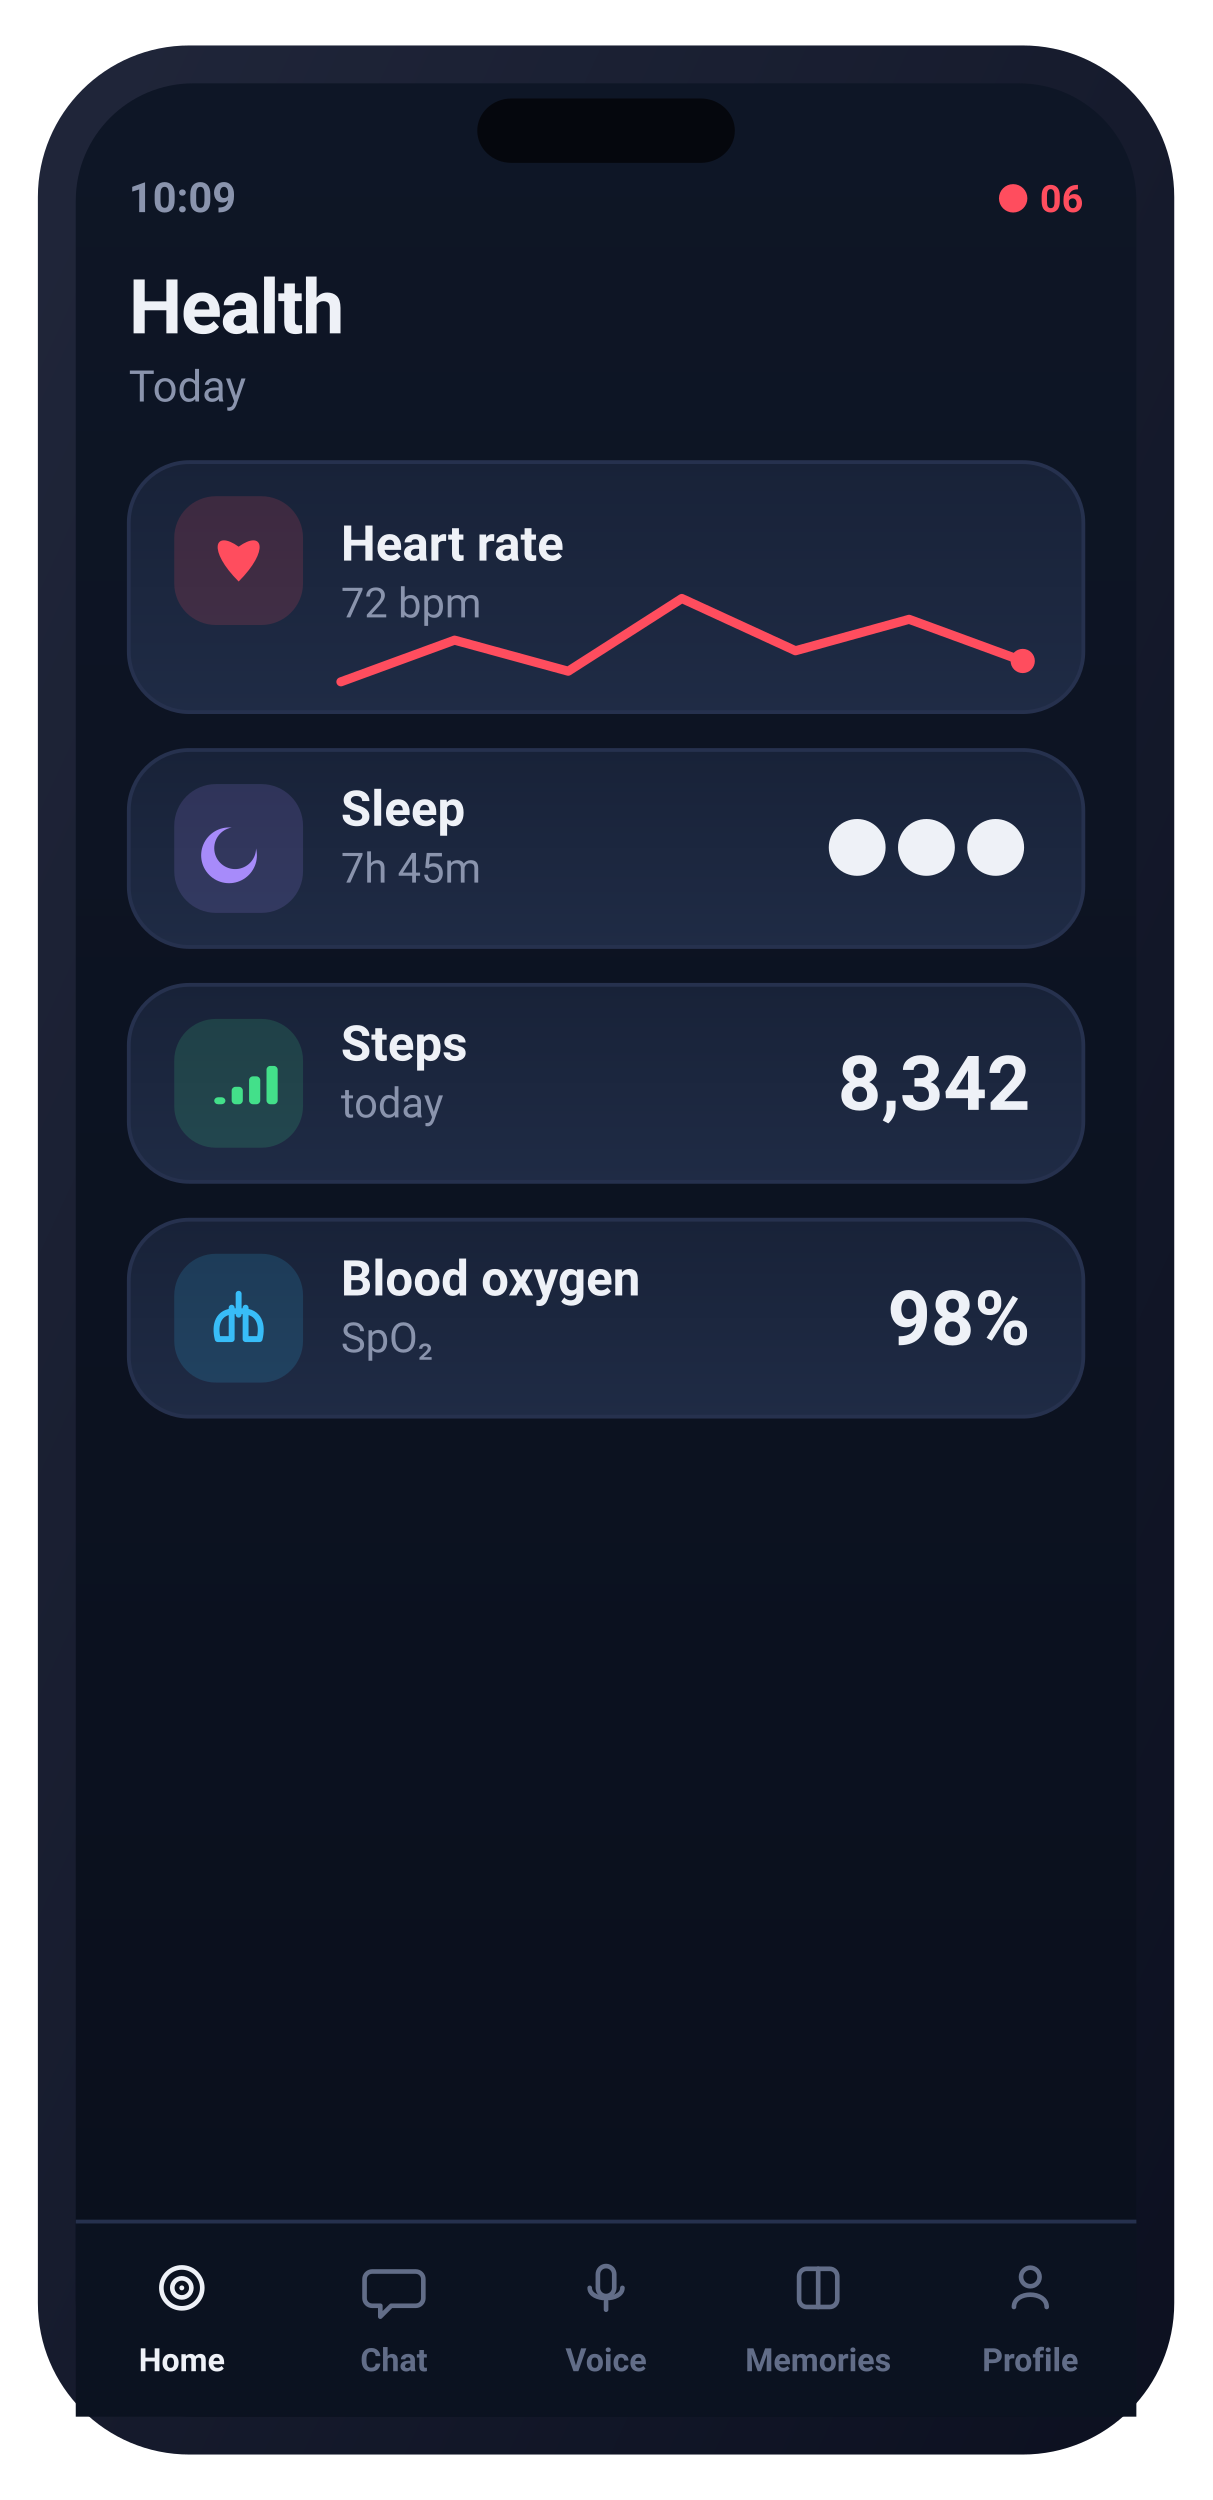
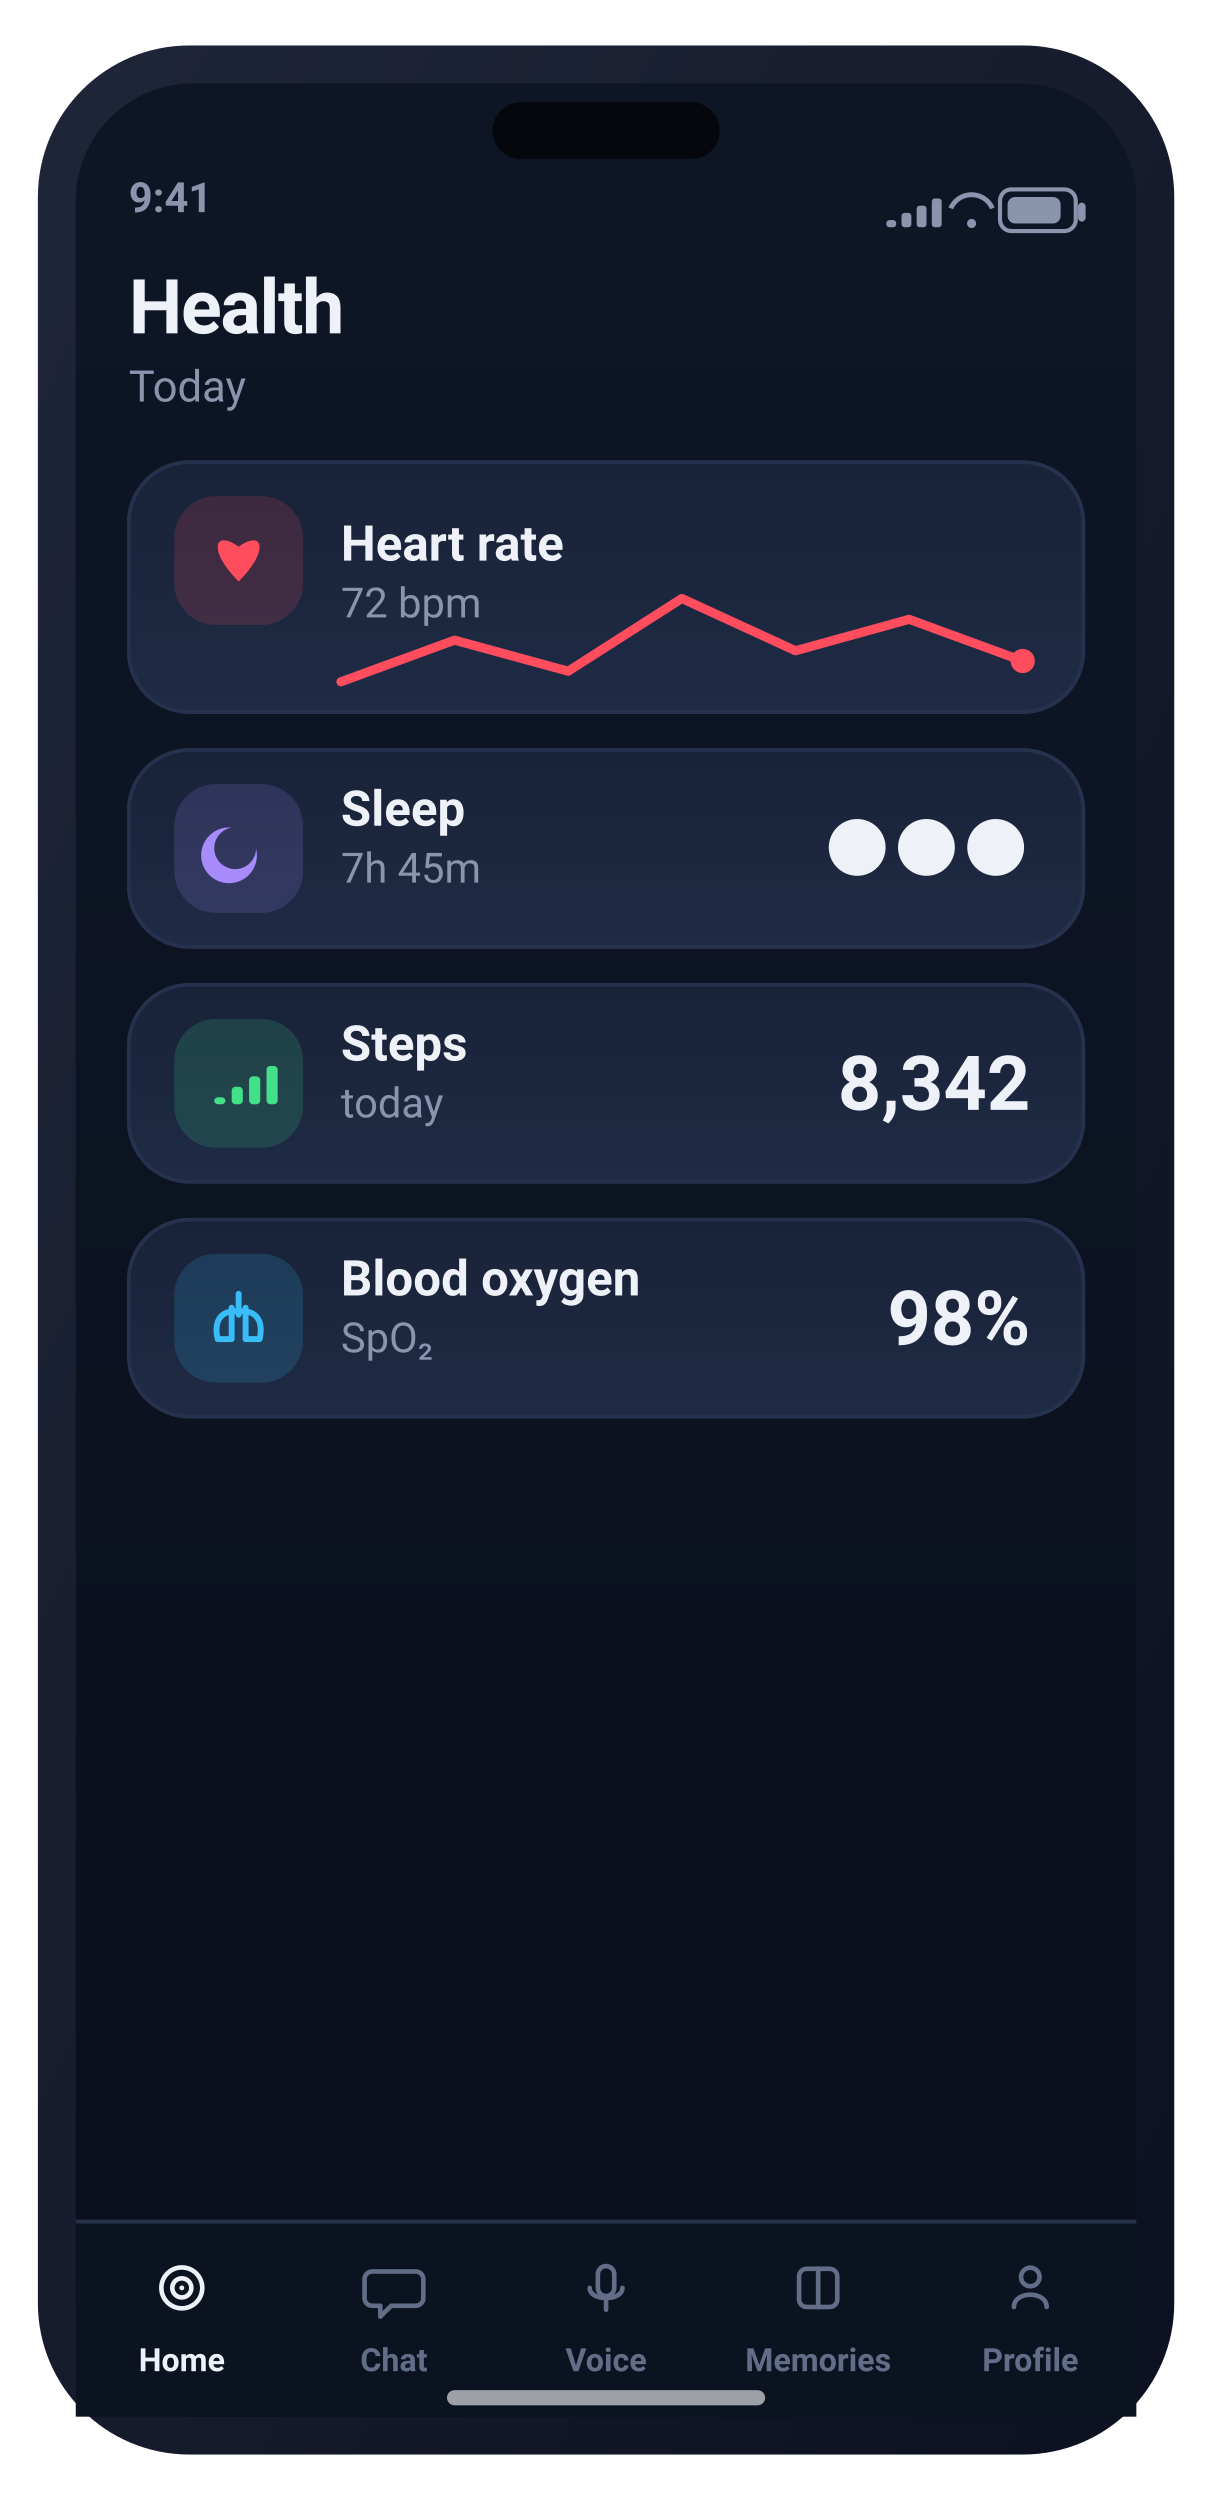
<svg xmlns="http://www.w3.org/2000/svg" width="320" height="660" viewBox="0 0 320 660" role="img" aria-label="Health screen">
  <defs>
    <linearGradient id="gScr" x1="0" y1="0" x2="0" y2="1">
      <stop offset="0" stop-color="#0e1626" />
      <stop offset="1" stop-color="#0a0f1c" />
    </linearGradient>
    <linearGradient id="gFrame" x1="0" y1="0" x2="1" y2="1">
      <stop offset="0" stop-color="#20263a" />
      <stop offset="1" stop-color="#0c1020" />
    </linearGradient>
    <linearGradient id="gCard" x1="0" y1="0" x2="0" y2="1">
      <stop offset="0" stop-color="#182238" />
      <stop offset="1" stop-color="#1f2b45" />
    </linearGradient>
    <linearGradient id="gBrand" x1="0" y1="0" x2="1" y2="0">
      <stop offset="0" stop-color="#7c5cff" />
      <stop offset="1" stop-color="#3aa0ff" />
    </linearGradient>
    <linearGradient id="gEmer" x1="0" y1="0" x2="0" y2="1">
      <stop offset="0" stop-color="#ff5b52" />
      <stop offset="1" stop-color="#ff3b30" />
    </linearGradient>
    <linearGradient id="mV" x1="0" y1="0" x2="1" y2="0">
      <stop offset="0" stop-color="#7c5cff" />
      <stop offset="1" stop-color="#3aa0ff" />
    </linearGradient>
    <linearGradient id="mO" x1="0" y1="0" x2="1" y2="0">
      <stop offset="0" stop-color="#f7b731" />
      <stop offset="1" stop-color="#ff7a45" />
    </linearGradient>
    <linearGradient id="mG" x1="0" y1="0" x2="1" y2="0">
      <stop offset="0" stop-color="#2fd27a" />
      <stop offset="1" stop-color="#43e08a" />
    </linearGradient>
    <radialGradient id="orb" cx="34%" cy="30%" r="75%">
      <stop offset="0" stop-color="#c3b0ff" />
      <stop offset="42%" stop-color="#7c5cff" />
      <stop offset="80%" stop-color="#2f6cf0" />
      <stop offset="100%" stop-color="#14204a" />
    </radialGradient>
  </defs>
  <rect x="10.0" y="12.0" width="300.0" height="636.0" rx="40" fill="url(#gFrame)" />
  <rect x="20.0" y="22.0" width="280.0" height="616.0" rx="31" fill="url(#gScr)" />
-   <rect x="126.0" y="26.0" width="68.0" height="17.0" rx="9" fill="#05070d" />
-   <text x="34.0" y="56.0" font-family="-apple-system,BlinkMacSystemFont,'SF Pro Text','Segoe UI',Roboto,system-ui,sans-serif" font-size="11" font-weight="600" fill="#8a94ad" text-anchor="start">10:09</text>
-   <text x="286.0" y="56.0" font-family="-apple-system,BlinkMacSystemFont,'SF Pro Text','Segoe UI',Roboto,system-ui,sans-serif" font-size="10" font-weight="700" fill="#ff4d5e" text-anchor="end">● 06</text>
+   <rect x="130.0" y="27.0" width="60.0" height="15.0" rx="7.5" fill="#05070d" />
+   <text x="34.0" y="56.0" font-family="-apple-system,BlinkMacSystemFont,'SF Pro Text','Segoe UI',Roboto,system-ui,sans-serif" font-size="11" font-weight="600" fill="#8a94ad" text-anchor="start">9:41</text>
+   <rect x="264.0" y="50.0" width="20.0" height="11.0" rx="3" fill="none" stroke="#8a94ad" stroke-width="1.1" />
+   <rect x="266.0" y="52.0" width="14.0" height="7.0" rx="2" fill="#8a94ad" />
+   <rect x="284.6" y="53.5" width="2.0" height="5.0" rx="1" fill="#8a94ad" />
+   <path d="M251 55 a6 6 0 0 1 11 0" fill="none" stroke="#8a94ad" stroke-width="1.3" />
+   <circle cx="256.5" cy="59" r="1.2" fill="#8a94ad" />
+   <rect x="234.0" y="58.1" width="2.6" height="1.9" rx="0.8" fill="#8a94ad" />
+   <rect x="238.0" y="56.2" width="2.6" height="3.8" rx="0.8" fill="#8a94ad" />
+   <rect x="242.0" y="54.3" width="2.6" height="5.7" rx="0.8" fill="#8a94ad" />
+   <rect x="246.0" y="52.4" width="2.6" height="7.6" rx="0.8" fill="#8a94ad" />
  <text x="34.0" y="88.0" font-family="-apple-system,BlinkMacSystemFont,'SF Pro Text','Segoe UI',Roboto,system-ui,sans-serif" font-size="20" font-weight="700" fill="#eef1f7" text-anchor="start" letter-spacing="-0.4">Health</text>
  <text x="34.0" y="106.0" font-family="-apple-system,BlinkMacSystemFont,'SF Pro Text','Segoe UI',Roboto,system-ui,sans-serif" font-size="11.5" font-weight="400" fill="#8a94ad" text-anchor="start">Today</text>
  <rect x="34.0" y="122.0" width="252.0" height="66.0" rx="16" fill="url(#gCard)" stroke="#26314e" stroke-width="1" />
  <rect x="46.0" y="131.0" width="34.0" height="34.0" rx="11" fill="rgba(255,77,94,0.16)" />
  <path d="M63 153.52 C54.72 145.24,56.56 139.72,63 144.32 C69.44 139.72,71.28 145.24,63 153.52 Z" fill="#ff4d5e" />
  <text x="90.0" y="148.0" font-family="-apple-system,BlinkMacSystemFont,'SF Pro Text','Segoe UI',Roboto,system-ui,sans-serif" font-size="13" font-weight="600" fill="#eef1f7" text-anchor="start">Heart rate</text>
  <text x="90.0" y="163.0" font-family="-apple-system,BlinkMacSystemFont,'SF Pro Text','Segoe UI',Roboto,system-ui,sans-serif" font-size="11" font-weight="400" fill="#8a94ad" text-anchor="start">72 bpm</text>
  <polyline points="90.0,180.0 120.0,169.0 150.0,177.2 180.0,158.0 210.0,171.8 240.0,163.5 270.0,174.5" fill="none" stroke="#ff4d5e" stroke-width="2.4" stroke-linecap="round" stroke-linejoin="round" />
  <circle cx="270.0" cy="174.5" r="3.2" fill="#ff4d5e" />
  <rect x="34.0" y="198.0" width="252.0" height="52.0" rx="16" fill="url(#gCard)" stroke="#26314e" stroke-width="1" />
  <rect x="46.0" y="207.0" width="34.0" height="34.0" rx="11" fill="rgba(167,139,250,0.16)" />
  <path d="M67.6 224.0 a5.52 5.52 0 1 1 -6.44 -5.52 a7.36 7.36 0 1 0 6.44 5.52 Z" fill="#a78bfa" />
  <text x="90.0" y="218.0" font-family="-apple-system,BlinkMacSystemFont,'SF Pro Text','Segoe UI',Roboto,system-ui,sans-serif" font-size="13" font-weight="600" fill="#eef1f7" text-anchor="start">Sleep</text>
  <text x="90.0" y="233.0" font-family="-apple-system,BlinkMacSystemFont,'SF Pro Text','Segoe UI',Roboto,system-ui,sans-serif" font-size="11" font-weight="400" fill="#8a94ad" text-anchor="start">7h 45m</text>
  <text x="272.0" y="231.0" font-family="-apple-system,BlinkMacSystemFont,'SF Pro Text','Segoe UI',Roboto,system-ui,sans-serif" font-size="20" font-weight="750" fill="#eef1f7" text-anchor="end">●●●</text>
  <rect x="34.0" y="260.0" width="252.0" height="52.0" rx="16" fill="url(#gCard)" stroke="#26314e" stroke-width="1" />
  <rect x="46.0" y="269.0" width="34.0" height="34.0" rx="11" fill="rgba(67,224,138,0.16)" />
  <rect x="56.56" y="289.68" width="2.944" height="1.84" rx="1" fill="#43e08a" />
  <rect x="61.16" y="286.92" width="2.944" height="4.6" rx="1" fill="#43e08a" />
  <rect x="65.76" y="284.16" width="2.944" height="7.36" rx="1" fill="#43e08a" />
  <rect x="70.36" y="281.4" width="2.944" height="10.12" rx="1" fill="#43e08a" />
  <text x="90.0" y="280.0" font-family="-apple-system,BlinkMacSystemFont,'SF Pro Text','Segoe UI',Roboto,system-ui,sans-serif" font-size="13" font-weight="600" fill="#eef1f7" text-anchor="start">Steps</text>
  <text x="90.0" y="295.0" font-family="-apple-system,BlinkMacSystemFont,'SF Pro Text','Segoe UI',Roboto,system-ui,sans-serif" font-size="11" font-weight="400" fill="#8a94ad" text-anchor="start">today</text>
  <text x="272.0" y="293.0" font-family="-apple-system,BlinkMacSystemFont,'SF Pro Text','Segoe UI',Roboto,system-ui,sans-serif" font-size="20" font-weight="750" fill="#eef1f7" text-anchor="end">8,342</text>
  <rect x="34.0" y="322.0" width="252.0" height="52.0" rx="16" fill="url(#gCard)" stroke="#26314e" stroke-width="1" />
  <rect x="46.0" y="331.0" width="34.0" height="34.0" rx="11" fill="rgba(56,189,248,0.16)" />
  <path d="M63 341.56 v5.52" fill="none" stroke="#38bdf8" stroke-width="1.56" stroke-linecap="round" stroke-linejoin="round" />
  <path d="M62.08 346.16 c-4.6 0 -5.52 3.68 -4.6 7.36 l3.68 0 v-8.28" fill="none" stroke="#38bdf8" stroke-width="1.56" stroke-linecap="round" stroke-linejoin="round" />
  <path d="M63.92 346.16 c4.6 0 5.52 3.68 4.6 7.36 l-3.68 0 v-8.28" fill="none" stroke="#38bdf8" stroke-width="1.56" stroke-linecap="round" stroke-linejoin="round" />
  <text x="90.0" y="342.0" font-family="-apple-system,BlinkMacSystemFont,'SF Pro Text','Segoe UI',Roboto,system-ui,sans-serif" font-size="13" font-weight="600" fill="#eef1f7" text-anchor="start">Blood oxygen</text>
  <text x="90.0" y="357.0" font-family="-apple-system,BlinkMacSystemFont,'SF Pro Text','Segoe UI',Roboto,system-ui,sans-serif" font-size="11" font-weight="400" fill="#8a94ad" text-anchor="start">SpO₂</text>
  <text x="272.0" y="355.0" font-family="-apple-system,BlinkMacSystemFont,'SF Pro Text','Segoe UI',Roboto,system-ui,sans-serif" font-size="20" font-weight="750" fill="#eef1f7" text-anchor="end">98%</text>
  <rect x="20.0" y="586.0" width="280.0" height="52.0" rx="0" fill="#0b1220" />
  <rect x="20" y="586" width="280" height="1" fill="#26314e" />
  <circle cx="48.0" cy="604" r="5.4" fill="none" stroke="#eef1f7" stroke-width="1.22" stroke-linecap="round" stroke-linejoin="round" />
  <circle cx="48.0" cy="604" r="2.52" fill="none" stroke="#eef1f7" stroke-width="1.22" stroke-linecap="round" stroke-linejoin="round" />
  <circle cx="48.0" cy="604" r="0.648" fill="#eef1f7" />
  <text x="48.0" y="626.0" font-family="-apple-system,BlinkMacSystemFont,'SF Pro Text','Segoe UI',Roboto,system-ui,sans-serif" font-size="8.5" font-weight="600" fill="#eef1f7" text-anchor="middle">Home</text>
  <path d="M98.24 599.68 h11.52 a2 2 0 0 1 2 2 v5.04 a2 2 0 0 1 -2 2 h-6.48 l-2.88 2.88 v-2.88 h-2.16 a2 2 0 0 1 -2 -2 v-5.04 a2 2 0 0 1 2 -2 Z" fill="none" stroke="#626d88" stroke-width="1.22" stroke-linecap="round" stroke-linejoin="round" />
  <text x="104.0" y="626.0" font-family="-apple-system,BlinkMacSystemFont,'SF Pro Text','Segoe UI',Roboto,system-ui,sans-serif" font-size="8.5" font-weight="600" fill="#626d88" text-anchor="middle">Chat</text>
  <rect x="157.84" y="598.24" width="4.32" height="7.92" rx="2.16" fill="none" stroke="#626d88" stroke-width="1.22" stroke-linecap="round" stroke-linejoin="round" />
  <path d="M155.68 604 c0 3.6 8.64 3.6 8.64 0 M160.0 607.6 v2.16" fill="none" stroke="#626d88" stroke-width="1.22" stroke-linecap="round" stroke-linejoin="round" />
  <text x="160.0" y="626.0" font-family="-apple-system,BlinkMacSystemFont,'SF Pro Text','Segoe UI',Roboto,system-ui,sans-serif" font-size="8.5" font-weight="600" fill="#626d88" text-anchor="middle">Voice</text>
  <rect x="210.96" y="598.96" width="10.08" height="10.08" rx="2" fill="none" stroke="#626d88" stroke-width="1.22" stroke-linecap="round" stroke-linejoin="round" />
  <path d="M216.0 598.96 v10.08" fill="none" stroke="#626d88" stroke-width="1.22" stroke-linecap="round" stroke-linejoin="round" />
  <text x="216.0" y="626.0" font-family="-apple-system,BlinkMacSystemFont,'SF Pro Text','Segoe UI',Roboto,system-ui,sans-serif" font-size="8.5" font-weight="600" fill="#626d88" text-anchor="middle">Memories</text>
  <circle cx="272.0" cy="601.12" r="2.448" fill="none" stroke="#626d88" stroke-width="1.22" stroke-linecap="round" stroke-linejoin="round" />
  <path d="M267.68 609.04 c0 -4.32 8.64 -4.32 8.64 0" fill="none" stroke="#626d88" stroke-width="1.22" stroke-linecap="round" stroke-linejoin="round" />
  <text x="272.0" y="626.0" font-family="-apple-system,BlinkMacSystemFont,'SF Pro Text','Segoe UI',Roboto,system-ui,sans-serif" font-size="8.5" font-weight="600" fill="#626d88" text-anchor="middle">Profile</text>
+   <rect x="118.0" y="631.0" width="84.0" height="4.0" rx="2" fill="rgba(255,255,255,0.6)" />
</svg>
